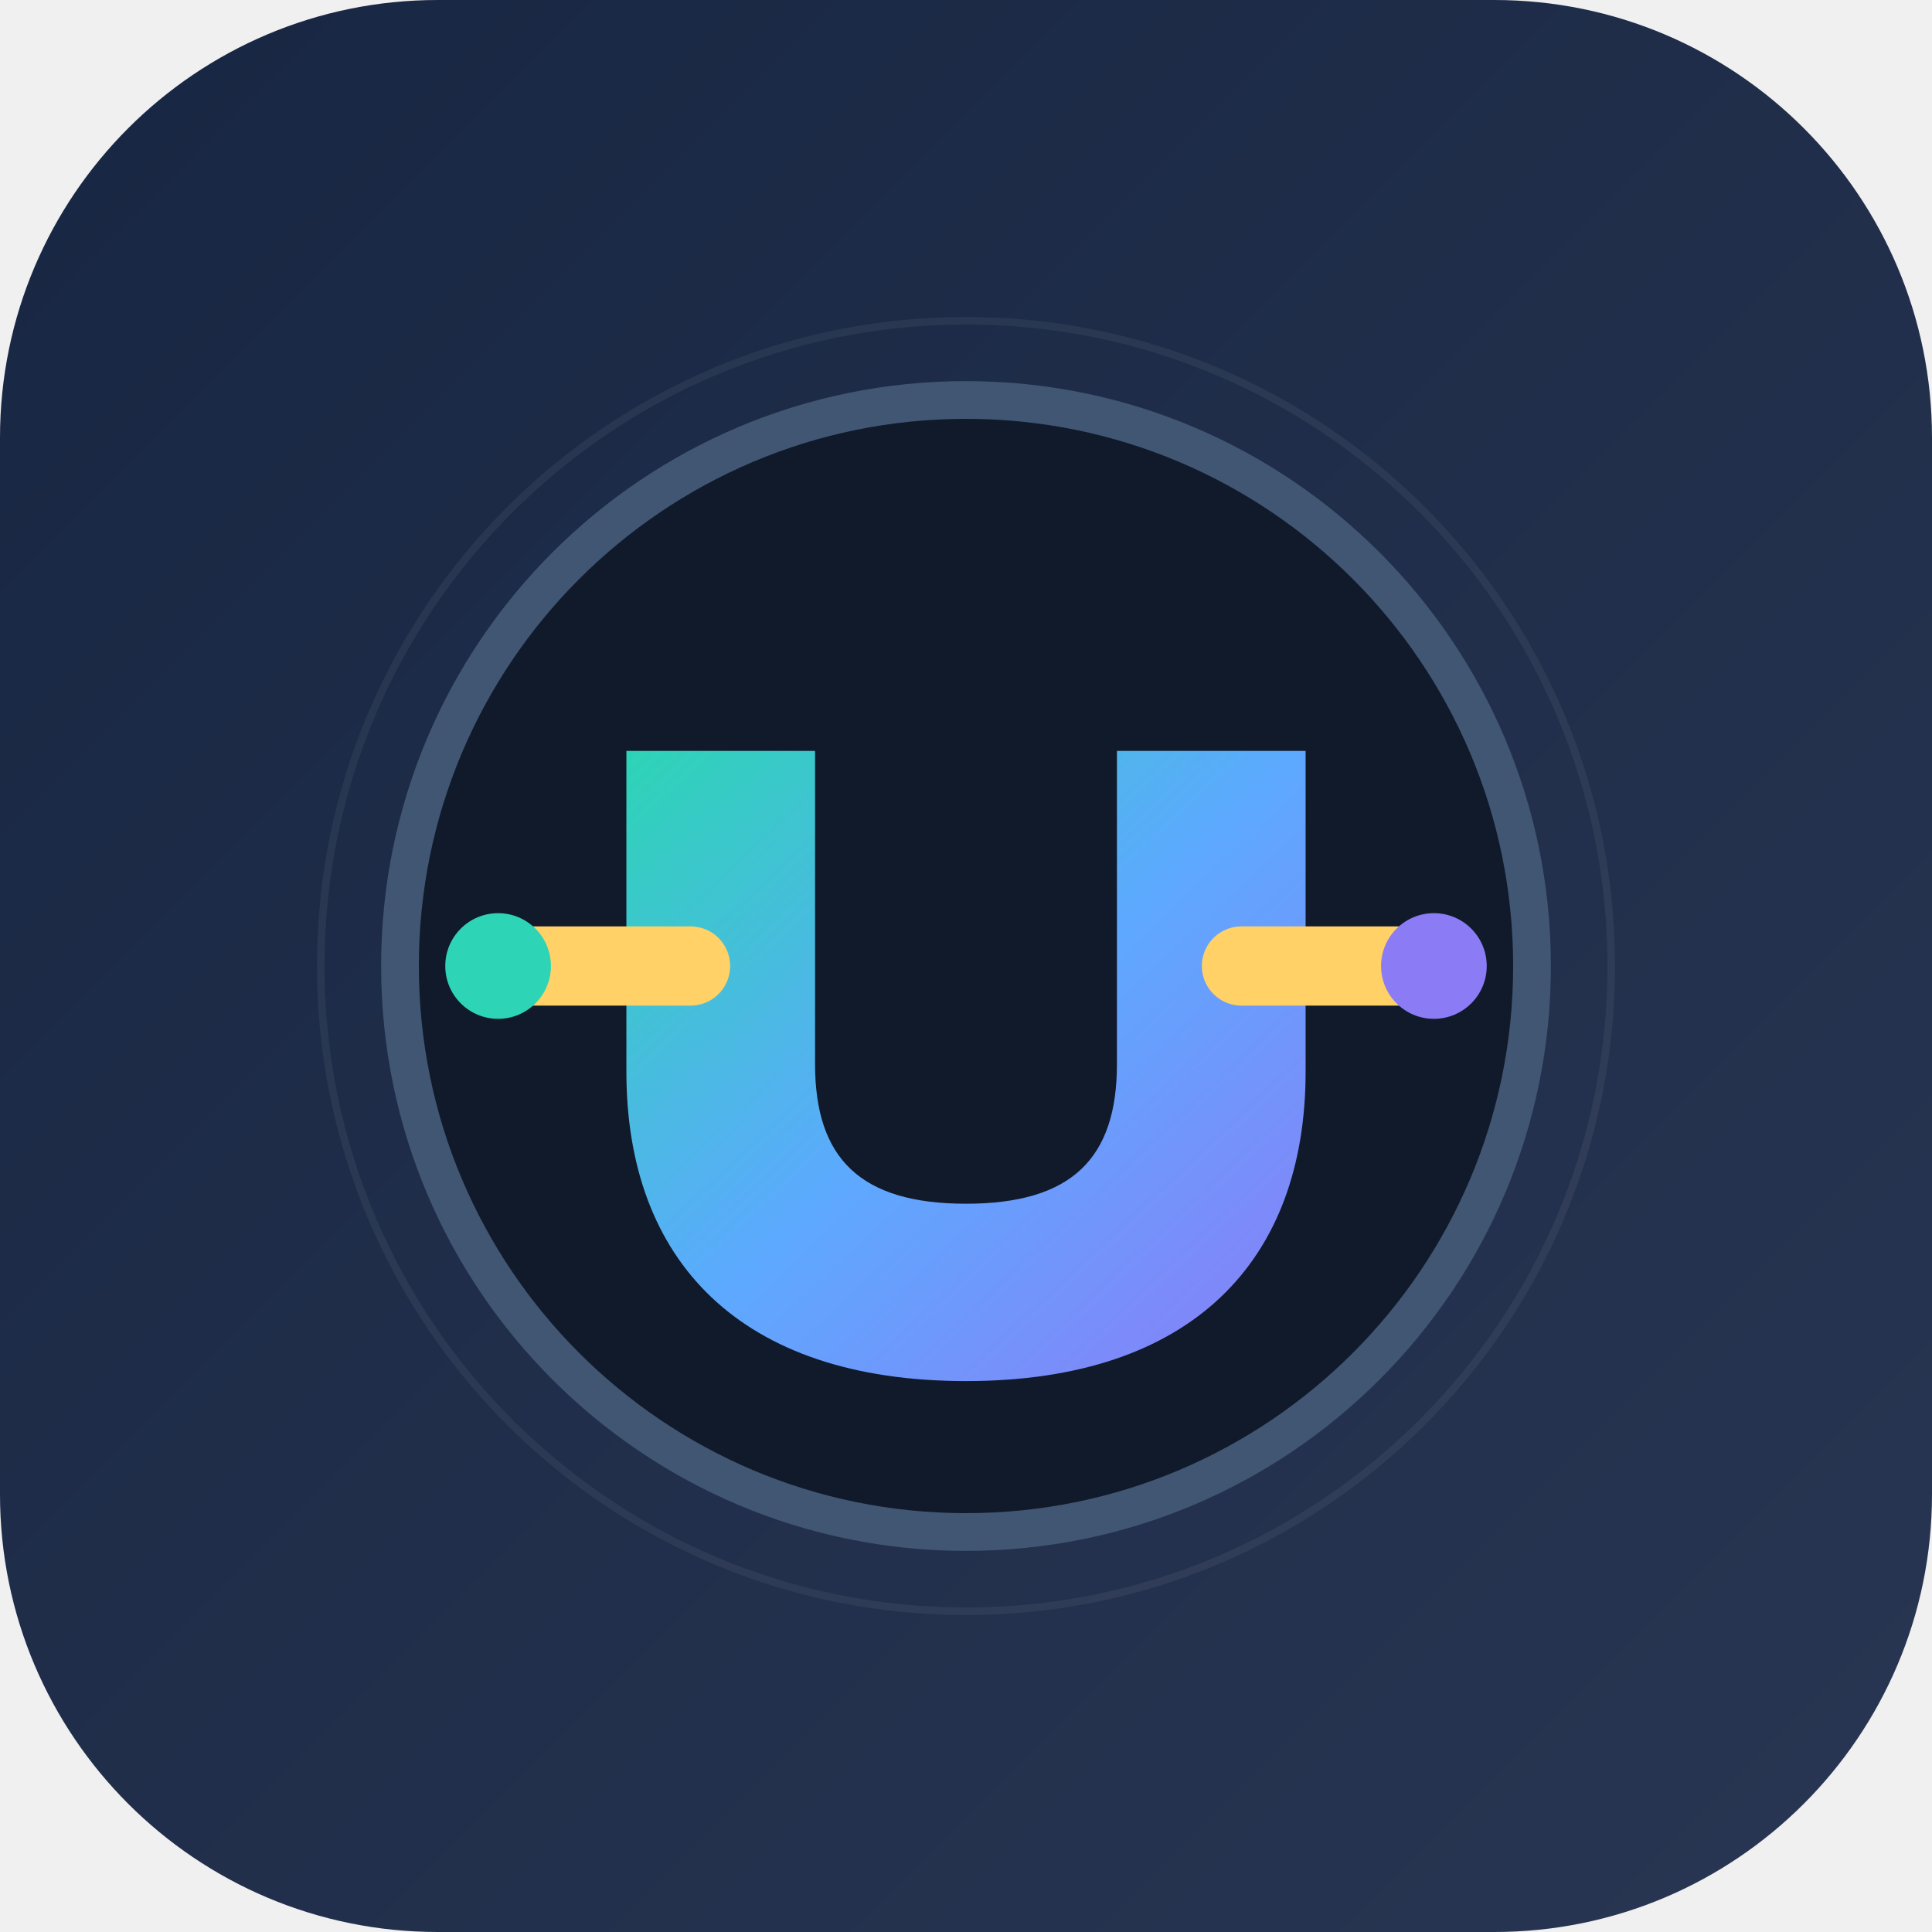
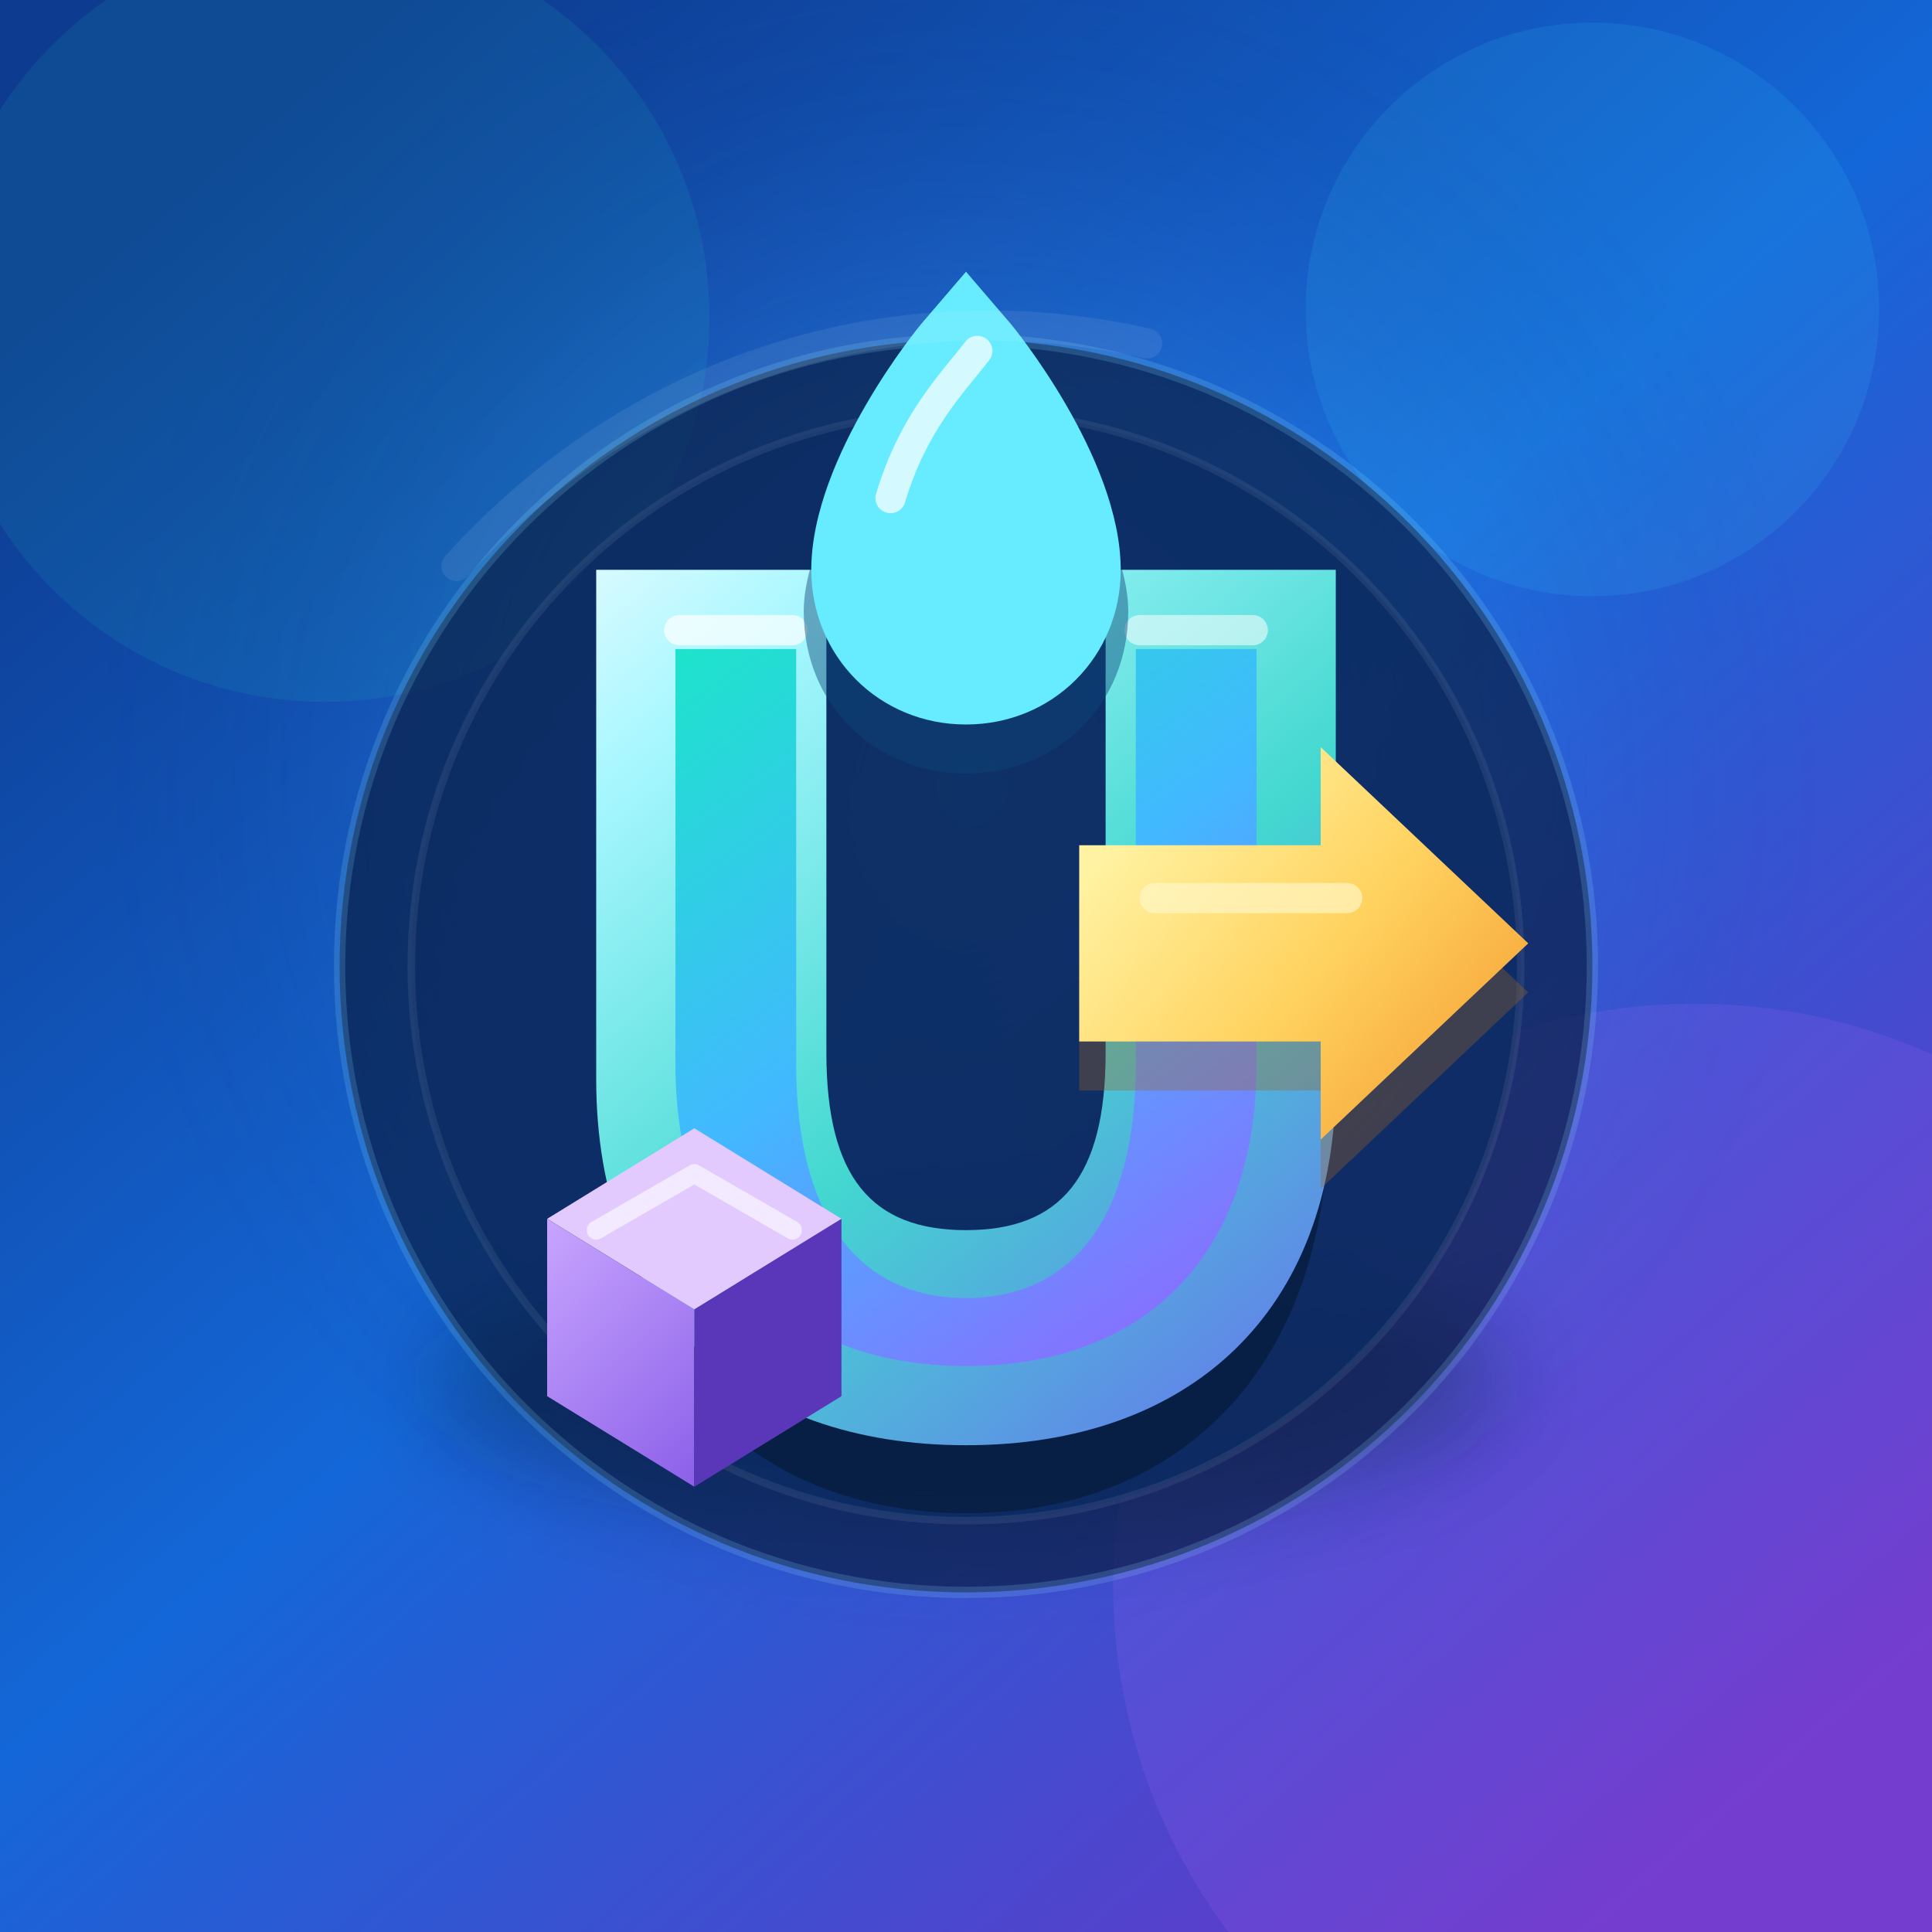
<svg xmlns="http://www.w3.org/2000/svg" width="512" height="512" viewBox="0 0 512 512">
  <defs>
-     <linearGradient id="bg" x1="0" y1="0" x2="1" y2="1">
-       <stop stop-color="#172642" />
-       <stop offset="1" stop-color="#293653" />
+     <linearGradient id="bg" x1="64" y1="32" x2="456" y2="486" gradientUnits="userSpaceOnUse">
+       <stop offset="0" stop-color="#0D3B8F" />
+       <stop offset="0.48" stop-color="#1467D8" />
+       <stop offset="1" stop-color="#6A35C8" />
    </linearGradient>
-     <linearGradient id="mark" x1="0" y1="0" x2="1" y2="1">
-       <stop stop-color="#2dd4b6" />
-       <stop offset=".5" stop-color="#5da9ff" />
-       <stop offset="1" stop-color="#8b7cf6" />
+     <radialGradient id="glow" cx="0" cy="0" r="1" gradientTransform="translate(256 208) rotate(90) scale(230)" gradientUnits="userSpaceOnUse">
+       <stop stop-color="#7CEFFF" stop-opacity="0.34" />
+       <stop offset="0.62" stop-color="#5DA9FF" stop-opacity="0.08" />
+       <stop offset="1" stop-color="#12285A" stop-opacity="0" />
+     </radialGradient>
+     <linearGradient id="rim" x1="140" y1="124" x2="365" y2="393" gradientUnits="userSpaceOnUse">
+       <stop stop-color="#F8FDFF" />
+       <stop offset="0.22" stop-color="#A8F7FF" />
+       <stop offset="0.56" stop-color="#43D8D0" />
+       <stop offset="1" stop-color="#6D63F2" />
    </linearGradient>
+     <linearGradient id="inner" x1="190" y1="150" x2="334" y2="353" gradientUnits="userSpaceOnUse">
+       <stop stop-color="#1AE8C6" />
+       <stop offset="0.5" stop-color="#42B8FF" />
+       <stop offset="1" stop-color="#9264FF" />
+     </linearGradient>
+     <linearGradient id="gold" x1="302" y1="213" x2="399" y2="296" gradientUnits="userSpaceOnUse">
+       <stop stop-color="#FFF3A3" />
+       <stop offset="0.5" stop-color="#FFD25F" />
+       <stop offset="1" stop-color="#F59D33" />
+     </linearGradient>
+     <linearGradient id="cube" x1="150" y1="309" x2="221" y2="383" gradientUnits="userSpaceOnUse">
+       <stop stop-color="#CBA8FF" />
+       <stop offset="1" stop-color="#7C4EE4" />
+     </linearGradient>
+     <filter id="soft" x="-30%" y="-30%" width="160%" height="160%">
+       <feGaussianBlur stdDeviation="12" />
+     </filter>
  </defs>
-   <rect width="512" height="512" rx="116" fill="url(#bg)" />
-   <circle cx="256" cy="256" r="150" fill="#101a2b" stroke="#405673" stroke-width="10" />
-   <path d="M166 199v85c0 50 30 82 90 82s90-32 90-82v-85h-50v83c0 25-12 37-40 37s-40-12-40-37v-83z" fill="url(#mark)" />
-   <path d="M132 256h51M329 256h51" stroke="#ffd166" stroke-width="21" stroke-linecap="round" />
-   <circle cx="132" cy="256" r="14" fill="#2dd4b6" />
-   <circle cx="380" cy="256" r="14" fill="#8b7cf6" />
-   <circle cx="256" cy="256" r="171" fill="none" stroke="#ffffff" stroke-opacity=".055" stroke-width="2" />
+   <rect width="512" height="512" fill="url(#bg)" />
+   <rect width="512" height="512" fill="url(#glow)" />
+   <circle cx="86" cy="84" r="102" fill="#21D4C6" opacity="0.10" />
+   <circle cx="449" cy="420" r="154" fill="#B56BFF" opacity="0.14" />
+   <circle cx="422" cy="82" r="76" fill="#3DE7FF" opacity="0.10" />
+   <ellipse cx="256" cy="366" rx="142" ry="36" fill="#051532" opacity="0.34" filter="url(#soft)" />
+   <circle cx="256" cy="256" r="166" fill="#081C43" opacity="0.70" stroke="#9EEFFF" stroke-opacity="0.22" stroke-width="3" />
+   <circle cx="256" cy="256" r="147" fill="#0B2B63" opacity="0.72" stroke="#FFFFFF" stroke-opacity="0.10" stroke-width="2" />
+   <path d="M160 160H217V282C217 317 231 332 256 332C281 332 295 317 295 282V160H352V286C352 351 314 391 256 391C198 391 160 351 160 286V160Z" fill="#061A3A" opacity="0.72" transform="translate(0 10)" />
+   <path d="M158 151H219V279C219 312 231 326 256 326C281 326 293 312 293 279V151H354V286C354 348 315 383 256 383C197 383 158 348 158 286V151Z" fill="url(#rim)" />
+   <path d="M179 172H211V282C211 323 228 344 256 344C284 344 301 323 301 282V172H333V282C333 332 304 362 256 362C208 362 179 332 179 282V172Z" fill="url(#inner)" />
+   <path d="M180 167H210" stroke="#FFFFFF" stroke-width="8" stroke-linecap="round" opacity="0.70" />
+   <path d="M302 167H332" stroke="#FFFFFF" stroke-width="8" stroke-linecap="round" opacity="0.54" />
+   <path d="M286 230H350V204L405 256L350 308V282H286Z" fill="#9C6322" opacity="0.34" transform="translate(0 7)" />
+   <path d="M286 224H350V198L405 250L350 302V276H286Z" fill="url(#gold)" />
+   <path d="M306 238H357" stroke="#FFF7C8" stroke-width="8" stroke-linecap="round" opacity="0.66" />
+   <path d="M244 92C244 92 213 130 213 155C213 180 232 198 256 198C280 198 299 180 299 155C299 130 268 92 268 92L256 78L244 92Z" fill="#0A4477" opacity="0.45" transform="translate(0 7)" />
+   <path d="M244 86C244 86 215 121 215 151C215 174 233 192 256 192C279 192 297 174 297 151C297 121 268 86 268 86L256 72L244 86Z" fill="#66EBFF" />
+   <path d="M236 132C242 112 252 102 259 93" stroke="#FFFFFF" stroke-width="8" stroke-linecap="round" opacity="0.72" />
+   <g transform="translate(0 4)">
+     <path d="M145 319L184 295L223 319L184 343L145 319Z" fill="#E2CAFF" />
+     <path d="M145 319L184 343V390L145 366V319Z" fill="url(#cube)" />
+     <path d="M223 319L184 343V390L223 366V319Z" fill="#5937B8" />
+     <path d="M158 322L184 307L210 322" fill="none" stroke="#FFFFFF" stroke-width="5" stroke-linecap="round" stroke-linejoin="round" opacity="0.60" />
+   </g>
+   <path d="M121 150C169 97 237 76 304 91" fill="none" stroke="#FFFFFF" stroke-width="8" stroke-linecap="round" opacity="0.08" />
</svg>
